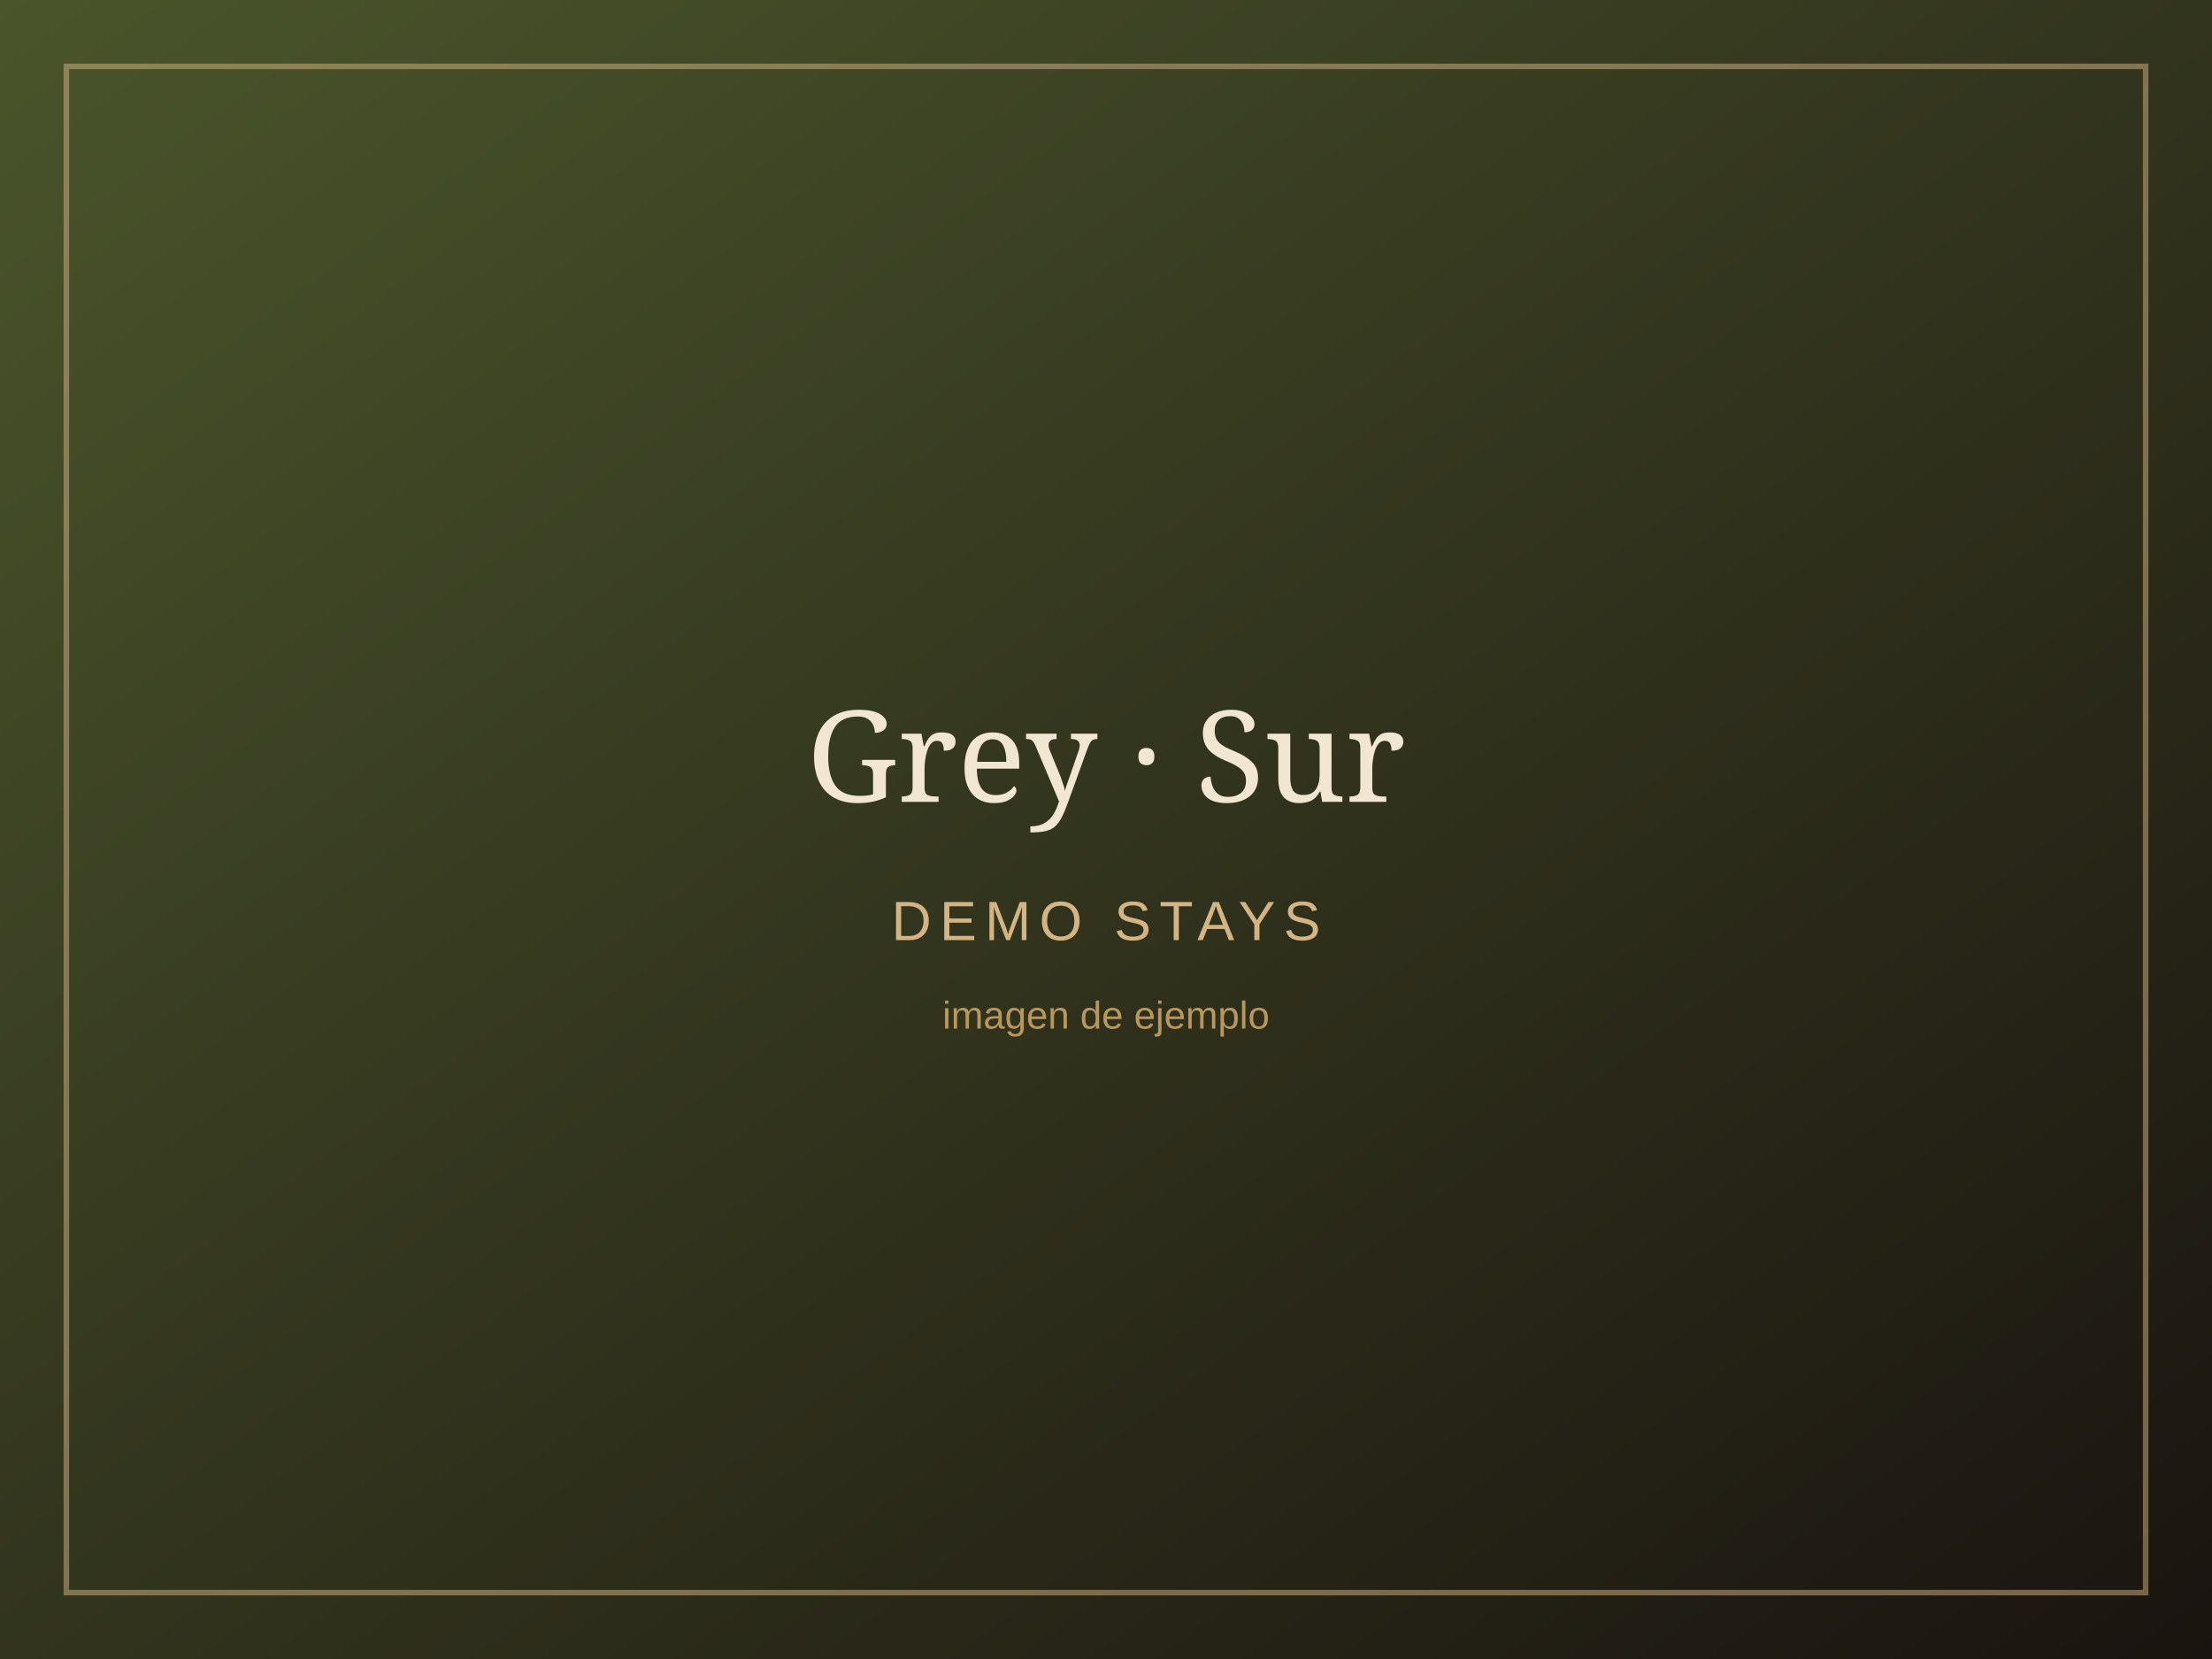
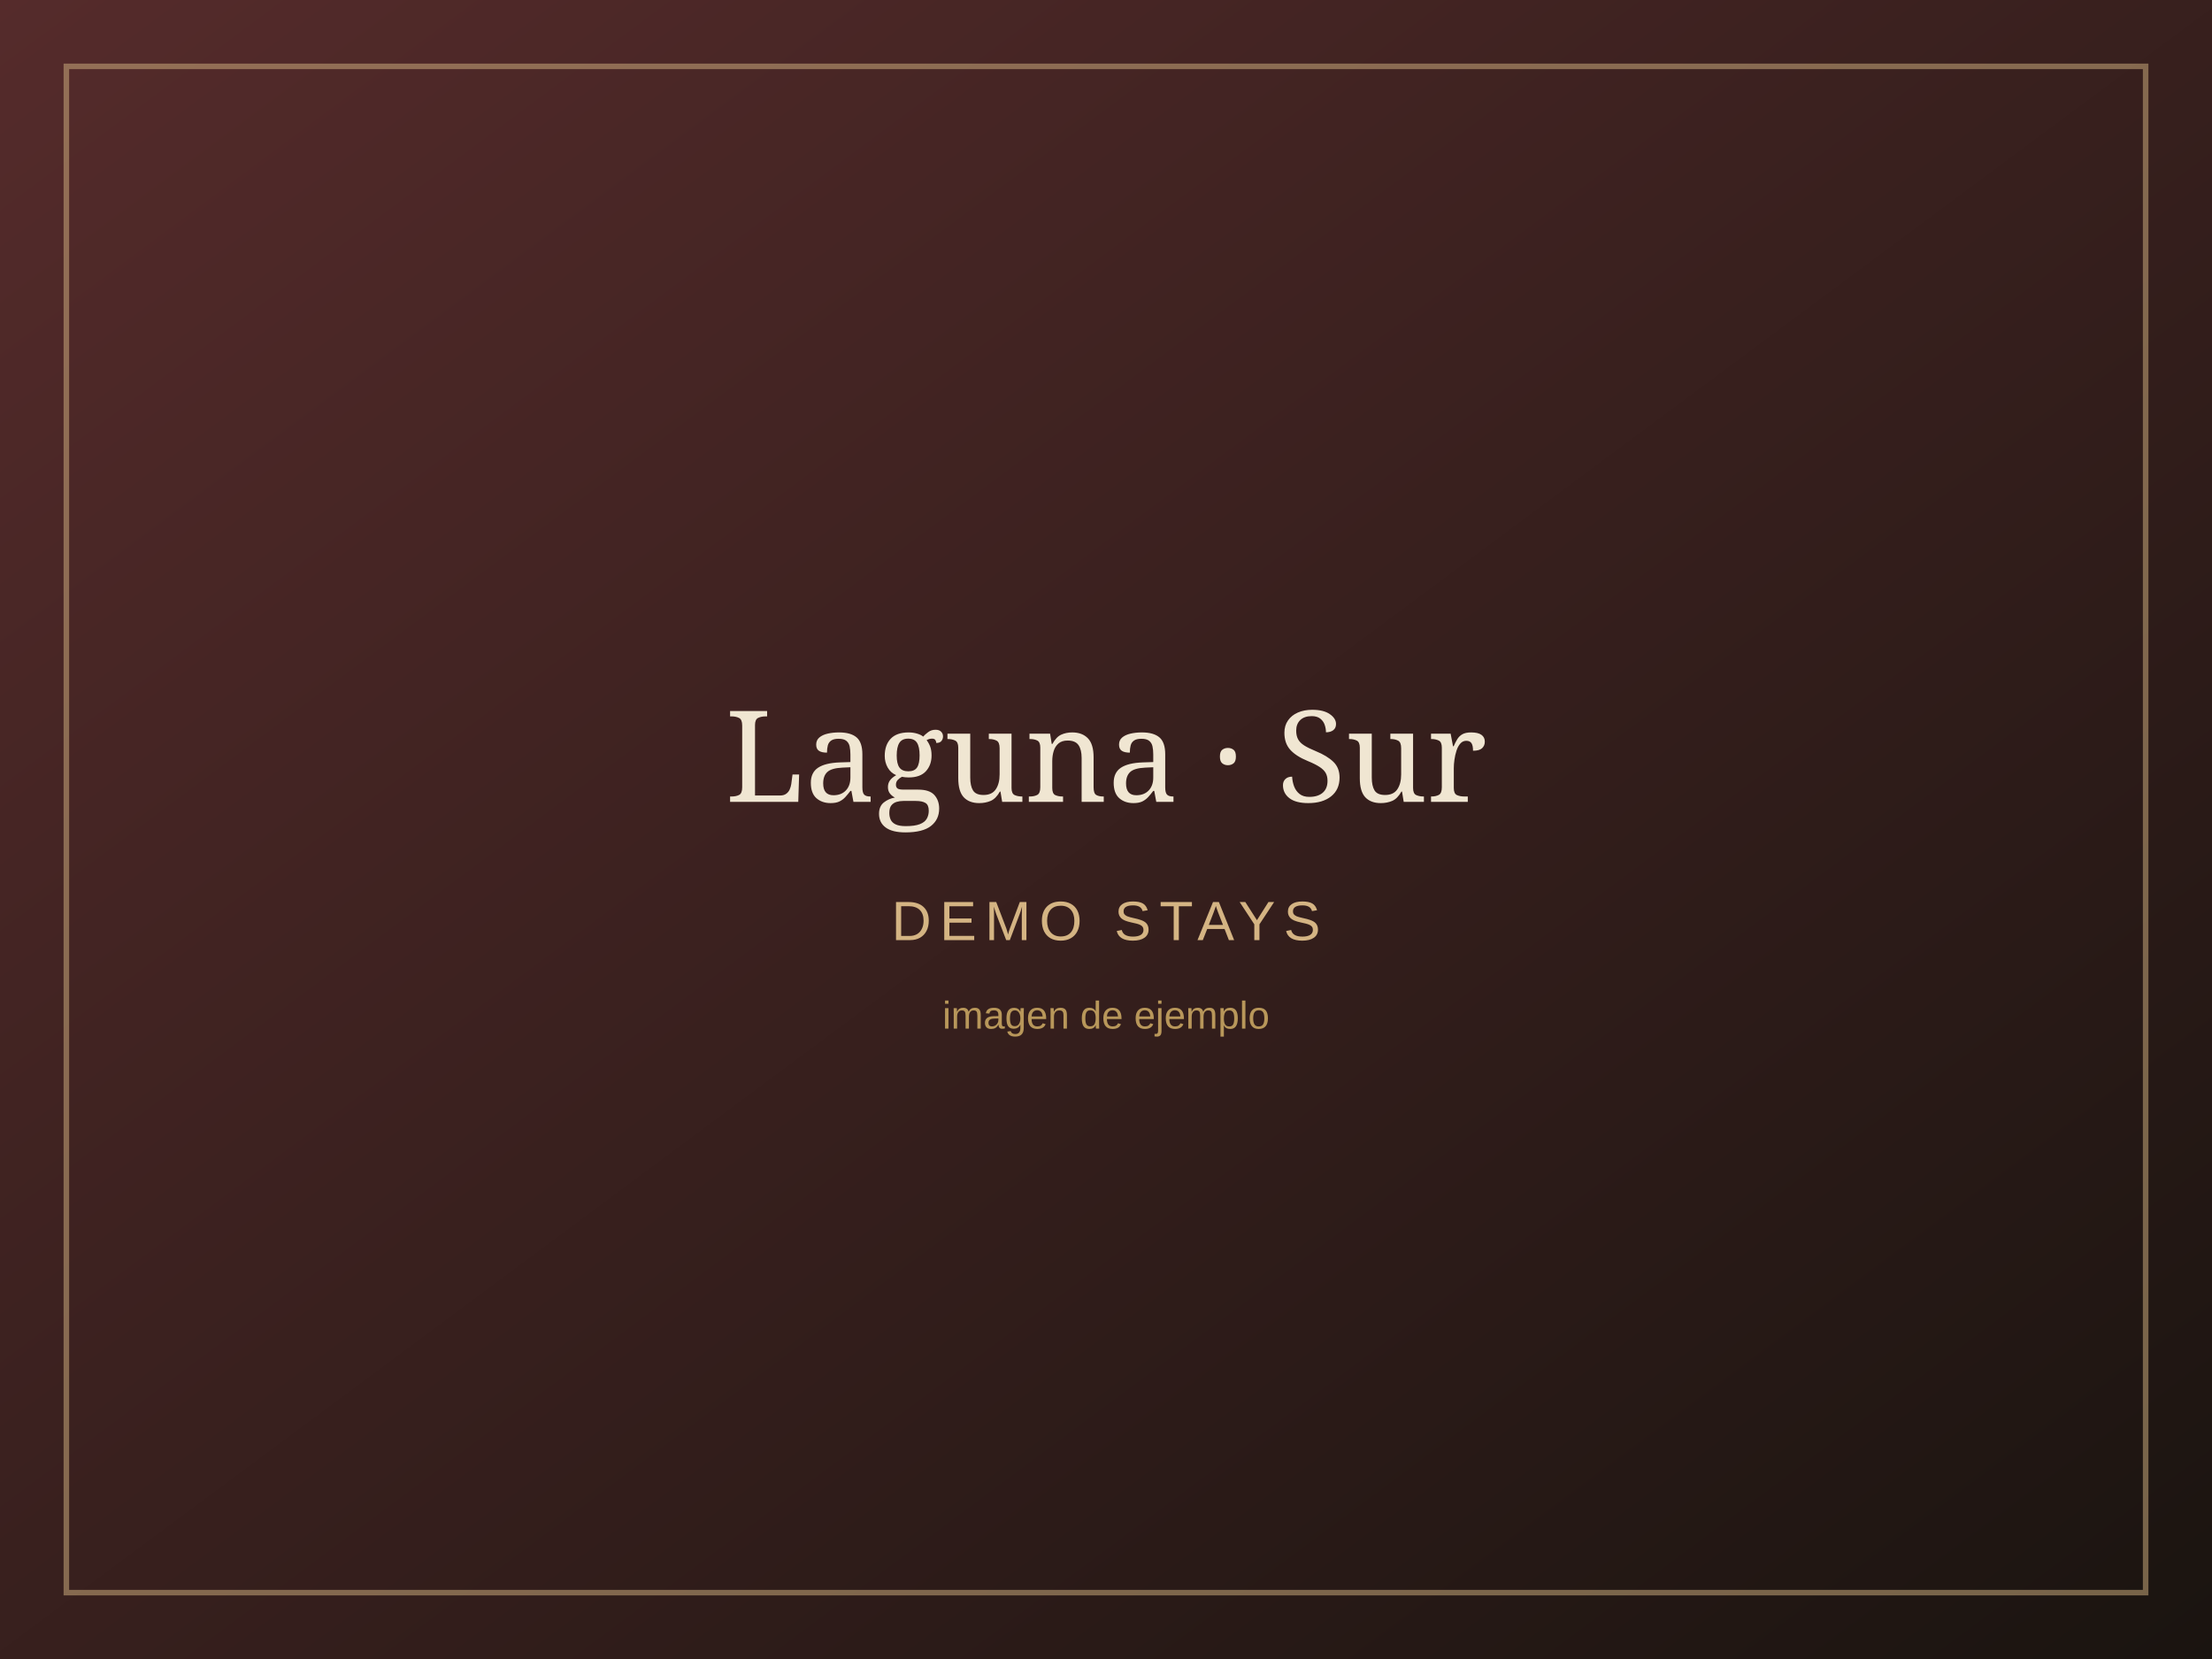
- <svg xmlns="http://www.w3.org/2000/svg" width="800" height="600" viewBox="0 0 800 600" role="img" aria-label="Grey · Sur">
+ <svg xmlns="http://www.w3.org/2000/svg" width="800" height="600" viewBox="0 0 800 600" role="img" aria-label="Laguna · Sur">
  <defs>
    <linearGradient id="g" x1="0" y1="0" x2="1" y2="1">
-       <stop offset="0" stop-color="#4a552b" />
+       <stop offset="0" stop-color="#552b2b" />
      <stop offset="1" stop-color="#1a1410" />
    </linearGradient>
  </defs>
  <rect width="800" height="600" fill="url(#g)" />
  <rect x="24" y="24" width="752" height="552" fill="none" stroke="#d4b483" stroke-opacity="0.5" stroke-width="2" />
-   <text x="400" y="290" font-family="Georgia, serif" font-size="46" fill="#f0e6d2" text-anchor="middle">Grey · Sur</text>
+   <text x="400" y="290" font-family="Georgia, serif" font-size="46" fill="#f0e6d2" text-anchor="middle">Laguna · Sur</text>
  <text x="400" y="340" font-family="Arial, sans-serif" font-size="20" fill="#d4b483" letter-spacing="3" text-anchor="middle">DEMO STAYS</text>
  <text x="400" y="372" font-family="Arial, sans-serif" font-size="14" fill="#b8975a" text-anchor="middle">imagen de ejemplo</text>
</svg>
